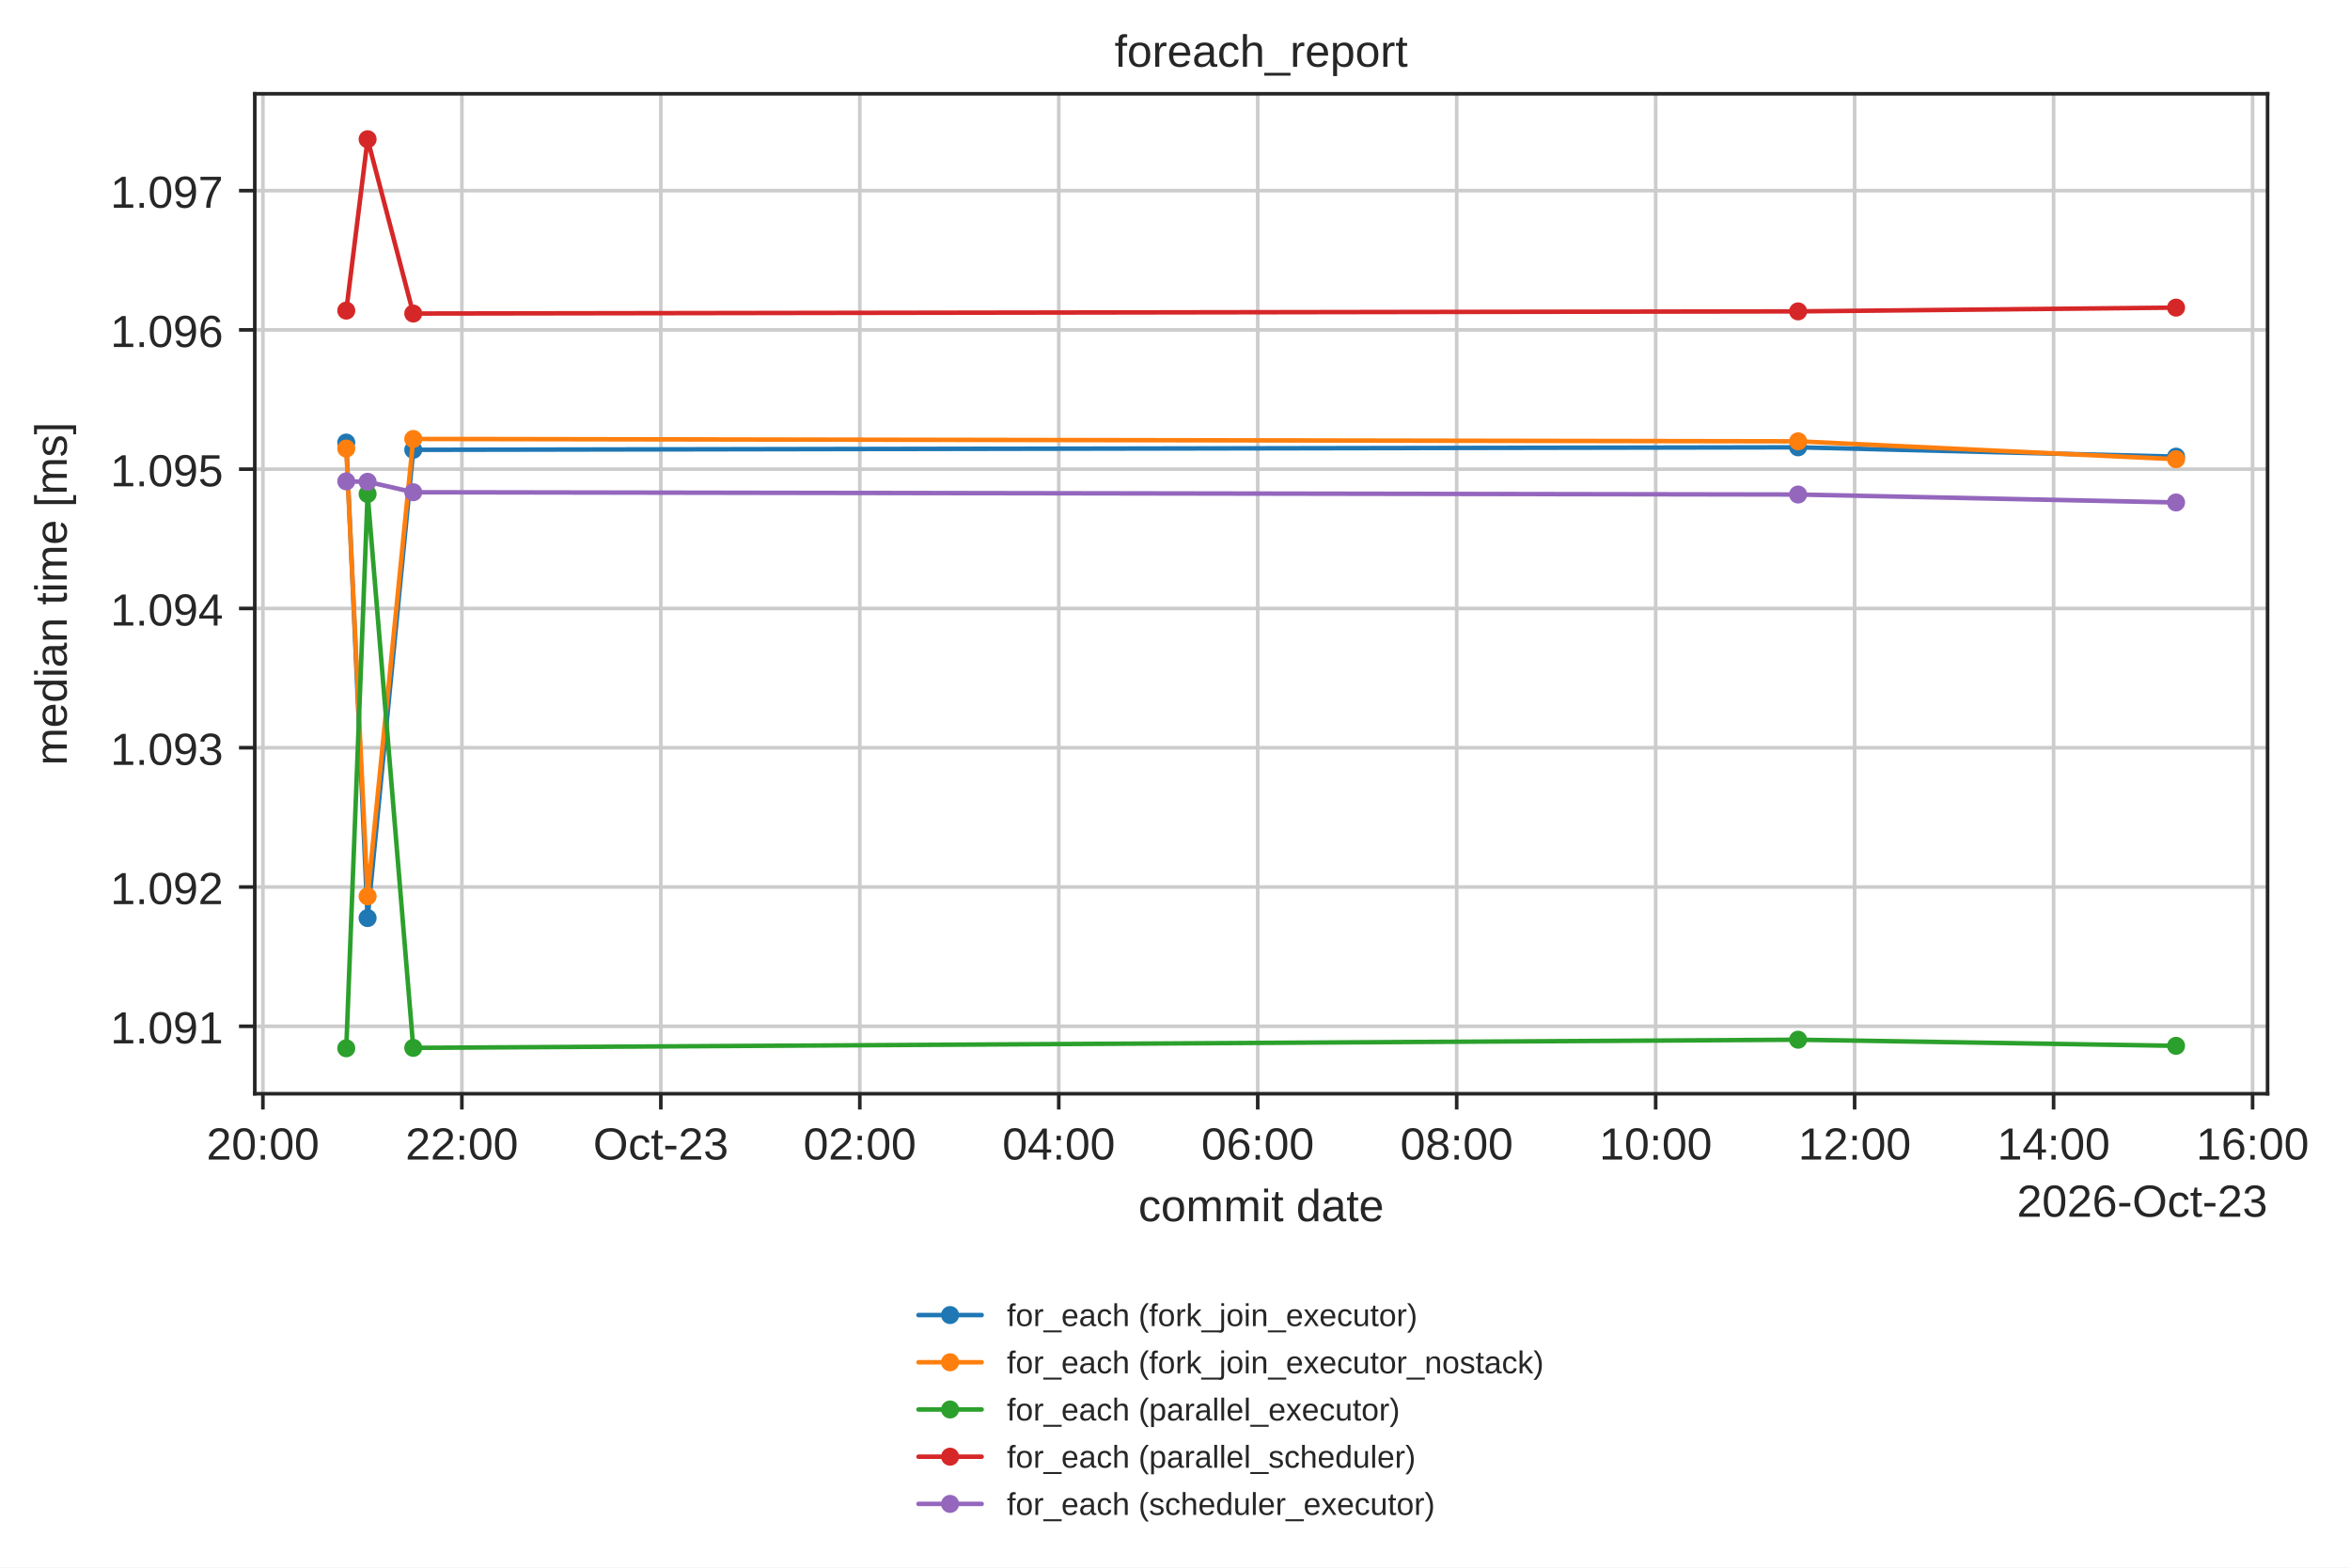
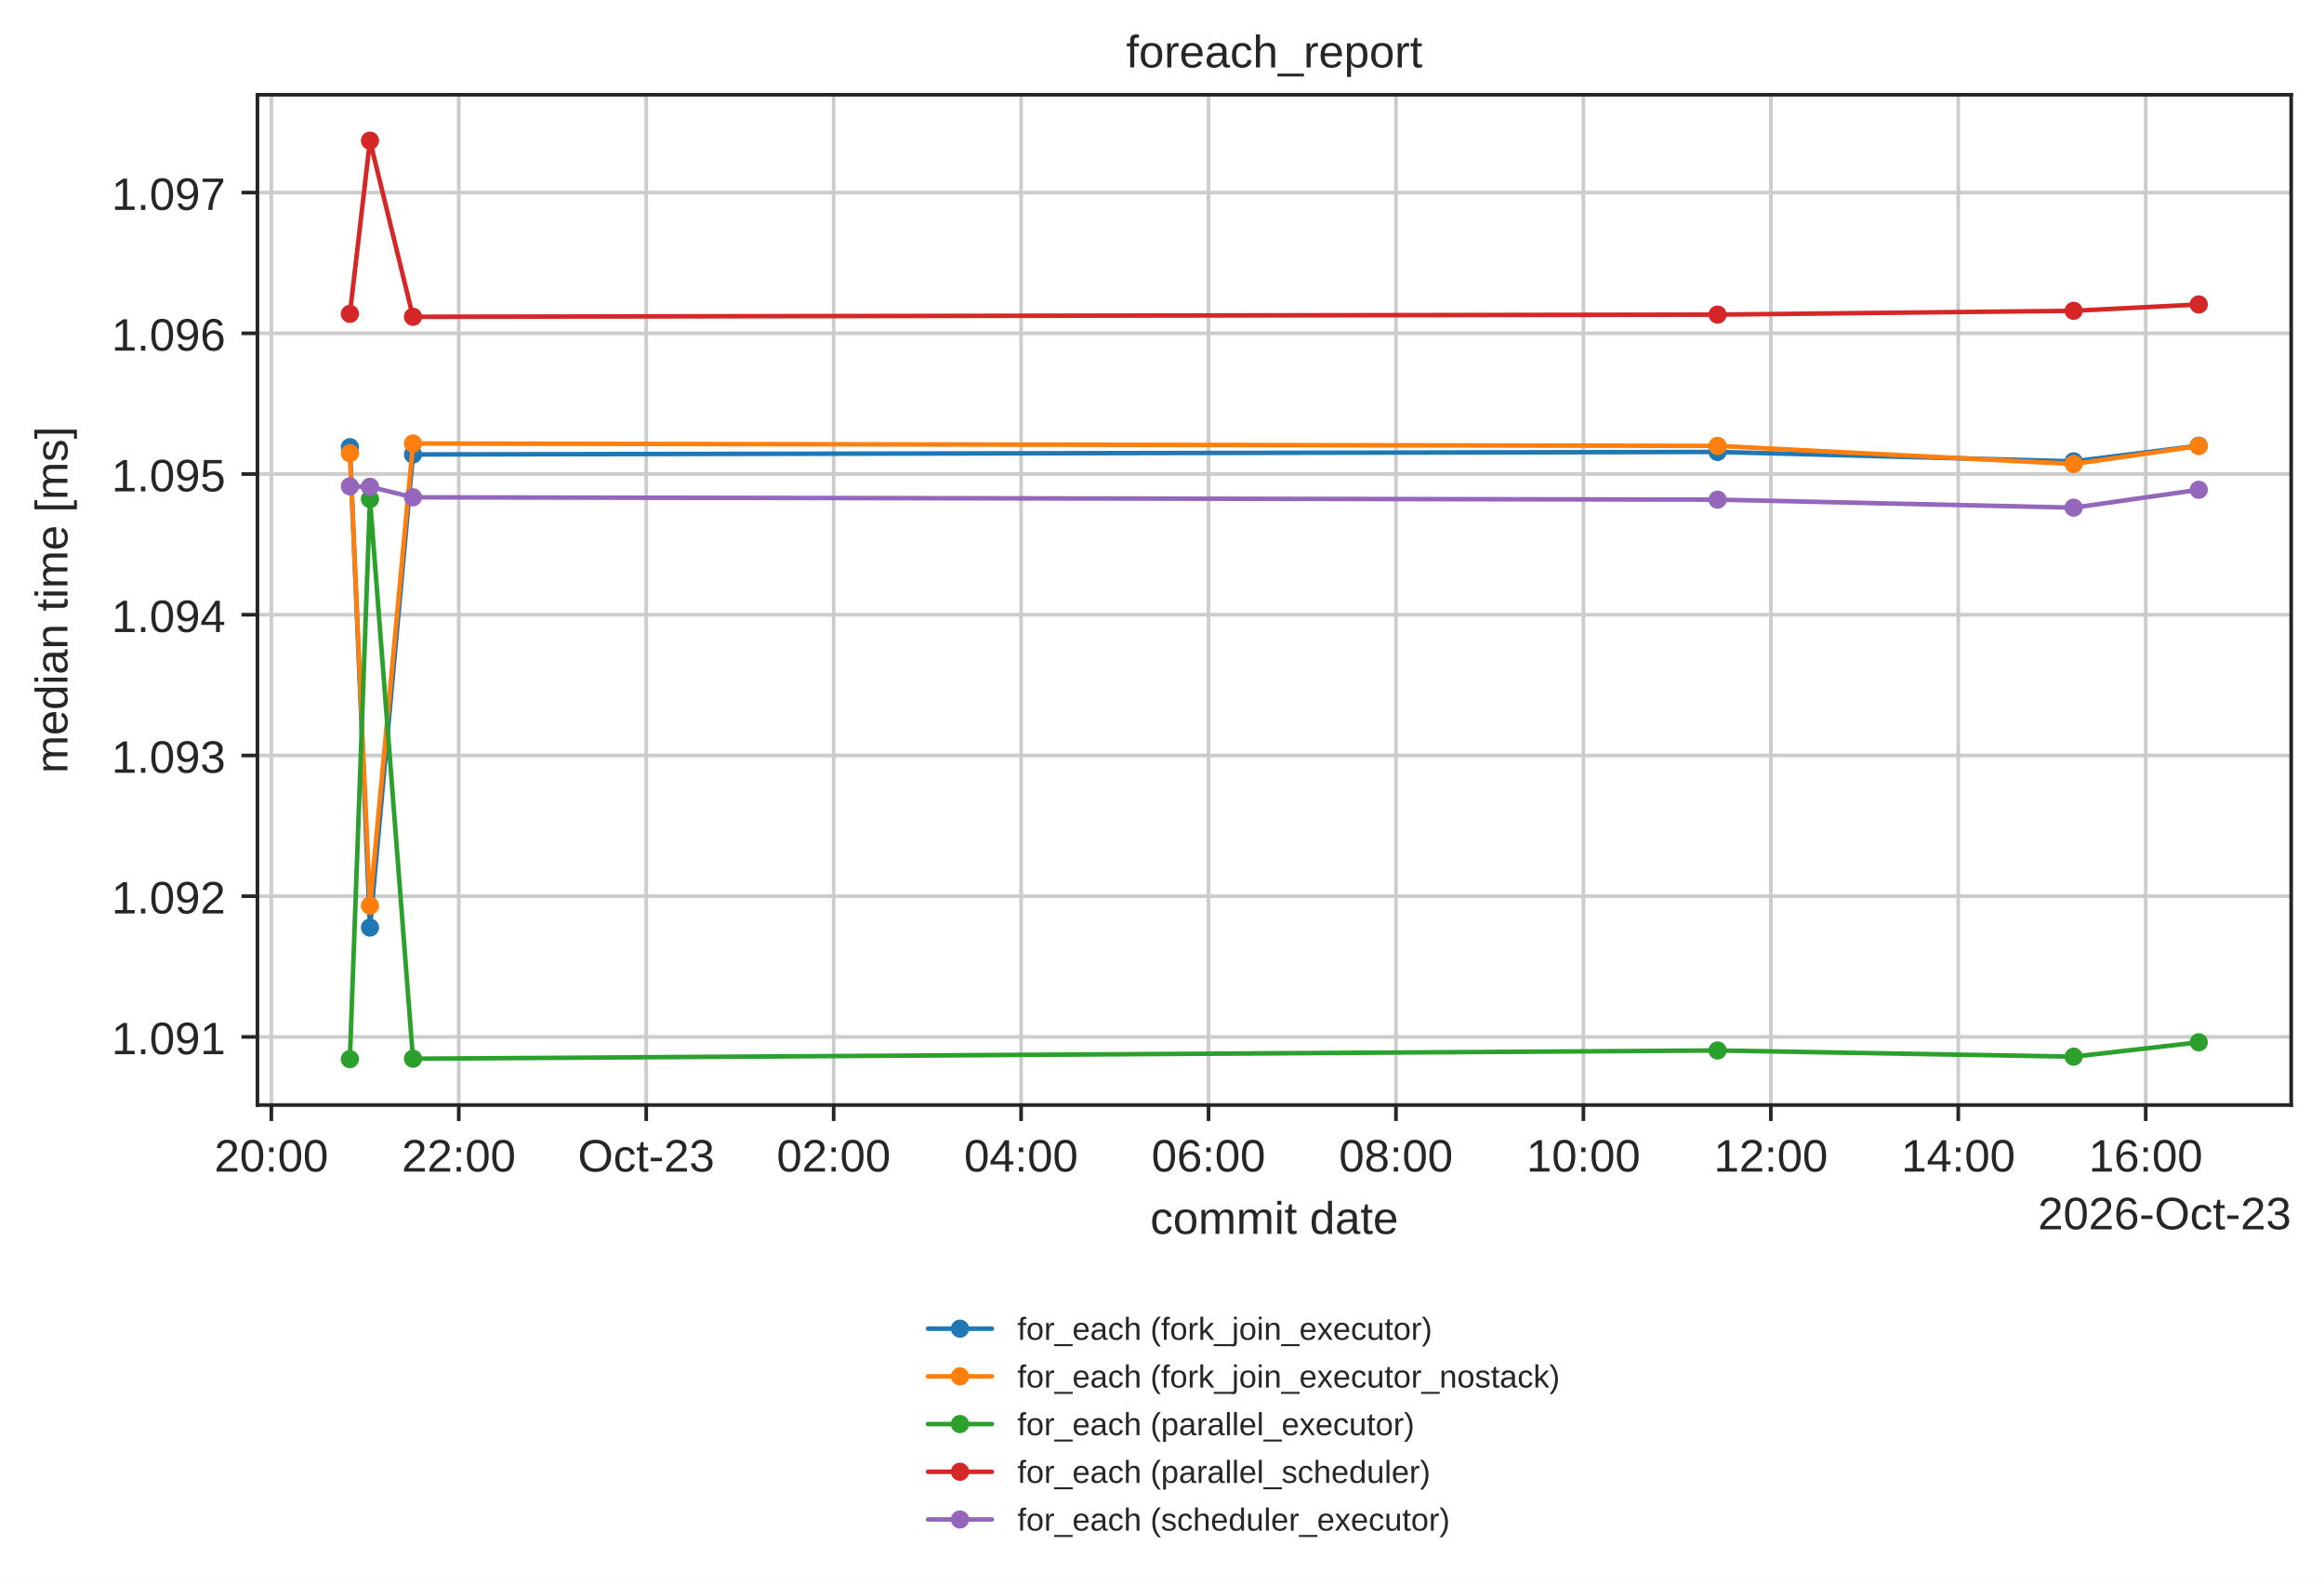
- <svg xmlns="http://www.w3.org/2000/svg" xmlns:xlink="http://www.w3.org/1999/xlink" width="521.189pt" height="347.622pt" viewBox="0 0 521.189 347.622" version="1.1">
+ <svg xmlns="http://www.w3.org/2000/svg" xmlns:xlink="http://www.w3.org/1999/xlink" width="510.106pt" height="347.622pt" viewBox="0 0 510.106 347.622" version="1.1">
  <defs>
    <style type="text/css">*{stroke-linejoin: round; stroke-linecap: butt}</style>
  </defs>
  <g id="figure_1">
    <g id="patch_1">
-       <path d="M 0 347.622  L 521.189 347.622  L 521.189 0  L 0 0  z " style="fill: #ffffff" />
+       <path d="M 0 347.622  L 510.106 347.622  L 510.106 0  L 0 0  z " style="fill: #ffffff" />
    </g>
    <g id="axes_1">
      <g id="patch_2">
        <path d="M 56.506 242.558  L 502.906 242.558  L 502.906 20.798  L 56.506 20.798  z " style="fill: #ffffff" />
      </g>
      <g id="matplotlib.axis_1">
        <g id="xtick_1">
          <g id="line2d_1">
-             <path d="M 58.307 242.558  L 58.307 20.798  " clip-path="url(#pbe3b79be6a)" style="fill: none; stroke: #cccccc; stroke-width: 0.8; stroke-linecap: round" />
+             <path d="M 59.558 242.558  L 59.558 20.798  " clip-path="url(#pbe3b79be6a)" style="fill: none; stroke: #cccccc; stroke-width: 0.8; stroke-linecap: round" />
          </g>
          <g id="line2d_2">
            <defs>
              <path id="mdfc5214045" d="M 0 0  L 0 3.5  " style="stroke: #262626; stroke-width: 0.8" />
            </defs>
            <g>
-               <use xlink:href="#mdfc5214045" x="58.307" y="242.558" style="fill: #262626; stroke: #262626; stroke-width: 0.8" />
+               <use xlink:href="#mdfc5214045" x="59.558" y="242.558" style="fill: #262626; stroke: #262626; stroke-width: 0.8" />
            </g>
          </g>
          <g id="text_1">
-             <text style="fill: #262626; font: 10px 'Arial', 'DejaVu Sans', 'Liberation Sans', 'Bitstream Vera Sans', sans-serif; text-anchor: middle" x="58.307" y="257.157" transform="rotate(-0 58.30658 257.1569)">20:00</text>
+             <text style="fill: #262626; font: 10px 'Arial', 'DejaVu Sans', 'Liberation Sans', 'Bitstream Vera Sans', sans-serif; text-anchor: middle" x="59.558" y="257.157" transform="rotate(-0 59.55784 257.1569)">20:00</text>
          </g>
        </g>
        <g id="xtick_2">
          <g id="line2d_3">
-             <path d="M 102.434 242.558  L 102.434 20.798  " clip-path="url(#pbe3b79be6a)" style="fill: none; stroke: #cccccc; stroke-width: 0.8; stroke-linecap: round" />
+             <path d="M 100.699 242.558  L 100.699 20.798  " clip-path="url(#pbe3b79be6a)" style="fill: none; stroke: #cccccc; stroke-width: 0.8; stroke-linecap: round" />
          </g>
          <g id="line2d_4">
            <g>
-               <use xlink:href="#mdfc5214045" x="102.434" y="242.558" style="fill: #262626; stroke: #262626; stroke-width: 0.8" />
+               <use xlink:href="#mdfc5214045" x="100.699" y="242.558" style="fill: #262626; stroke: #262626; stroke-width: 0.8" />
            </g>
          </g>
          <g id="text_2">
-             <text style="fill: #262626; font: 10px 'Arial', 'DejaVu Sans', 'Liberation Sans', 'Bitstream Vera Sans', sans-serif; text-anchor: middle" x="102.434" y="257.157" transform="rotate(-0 102.4339 257.1569)">22:00</text>
+             <text style="fill: #262626; font: 10px 'Arial', 'DejaVu Sans', 'Liberation Sans', 'Bitstream Vera Sans', sans-serif; text-anchor: middle" x="100.699" y="257.157" transform="rotate(-0 100.6991 257.1569)">22:00</text>
          </g>
        </g>
        <g id="xtick_3">
          <g id="line2d_5">
-             <path d="M 146.561 242.558  L 146.561 20.798  " clip-path="url(#pbe3b79be6a)" style="fill: none; stroke: #cccccc; stroke-width: 0.8; stroke-linecap: round" />
+             <path d="M 141.84 242.558  L 141.84 20.798  " clip-path="url(#pbe3b79be6a)" style="fill: none; stroke: #cccccc; stroke-width: 0.8; stroke-linecap: round" />
          </g>
          <g id="line2d_6">
            <g>
-               <use xlink:href="#mdfc5214045" x="146.561" y="242.558" style="fill: #262626; stroke: #262626; stroke-width: 0.8" />
+               <use xlink:href="#mdfc5214045" x="141.84" y="242.558" style="fill: #262626; stroke: #262626; stroke-width: 0.8" />
            </g>
          </g>
          <g id="text_3">
-             <text style="fill: #262626; font: 10px 'Arial', 'DejaVu Sans', 'Liberation Sans', 'Bitstream Vera Sans', sans-serif; text-anchor: middle" x="146.561" y="257.157" transform="rotate(-0 146.5612 257.1569)">Oct-23</text>
+             <text style="fill: #262626; font: 10px 'Arial', 'DejaVu Sans', 'Liberation Sans', 'Bitstream Vera Sans', sans-serif; text-anchor: middle" x="141.84" y="257.157" transform="rotate(-0 141.8403 257.1569)">Oct-23</text>
          </g>
        </g>
        <g id="xtick_4">
          <g id="line2d_7">
-             <path d="M 190.689 242.558  L 190.689 20.798  " clip-path="url(#pbe3b79be6a)" style="fill: none; stroke: #cccccc; stroke-width: 0.8; stroke-linecap: round" />
+             <path d="M 182.982 242.558  L 182.982 20.798  " clip-path="url(#pbe3b79be6a)" style="fill: none; stroke: #cccccc; stroke-width: 0.8; stroke-linecap: round" />
          </g>
          <g id="line2d_8">
            <g>
-               <use xlink:href="#mdfc5214045" x="190.689" y="242.558" style="fill: #262626; stroke: #262626; stroke-width: 0.8" />
+               <use xlink:href="#mdfc5214045" x="182.982" y="242.558" style="fill: #262626; stroke: #262626; stroke-width: 0.8" />
            </g>
          </g>
          <g id="text_4">
-             <text style="fill: #262626; font: 10px 'Arial', 'DejaVu Sans', 'Liberation Sans', 'Bitstream Vera Sans', sans-serif; text-anchor: middle" x="190.689" y="257.157" transform="rotate(-0 190.6886 257.1569)">02:00</text>
+             <text style="fill: #262626; font: 10px 'Arial', 'DejaVu Sans', 'Liberation Sans', 'Bitstream Vera Sans', sans-serif; text-anchor: middle" x="182.982" y="257.157" transform="rotate(-0 182.9815 257.1569)">02:00</text>
          </g>
        </g>
        <g id="xtick_5">
          <g id="line2d_9">
-             <path d="M 234.816 242.558  L 234.816 20.798  " clip-path="url(#pbe3b79be6a)" style="fill: none; stroke: #cccccc; stroke-width: 0.8; stroke-linecap: round" />
+             <path d="M 224.123 242.558  L 224.123 20.798  " clip-path="url(#pbe3b79be6a)" style="fill: none; stroke: #cccccc; stroke-width: 0.8; stroke-linecap: round" />
          </g>
          <g id="line2d_10">
            <g>
-               <use xlink:href="#mdfc5214045" x="234.816" y="242.558" style="fill: #262626; stroke: #262626; stroke-width: 0.8" />
+               <use xlink:href="#mdfc5214045" x="224.123" y="242.558" style="fill: #262626; stroke: #262626; stroke-width: 0.8" />
            </g>
          </g>
          <g id="text_5">
-             <text style="fill: #262626; font: 10px 'Arial', 'DejaVu Sans', 'Liberation Sans', 'Bitstream Vera Sans', sans-serif; text-anchor: middle" x="234.816" y="257.157" transform="rotate(-0 234.8159 257.1569)">04:00</text>
+             <text style="fill: #262626; font: 10px 'Arial', 'DejaVu Sans', 'Liberation Sans', 'Bitstream Vera Sans', sans-serif; text-anchor: middle" x="224.123" y="257.157" transform="rotate(-0 224.1227 257.1569)">04:00</text>
          </g>
        </g>
        <g id="xtick_6">
          <g id="line2d_11">
-             <path d="M 278.943 242.558  L 278.943 20.798  " clip-path="url(#pbe3b79be6a)" style="fill: none; stroke: #cccccc; stroke-width: 0.8; stroke-linecap: round" />
+             <path d="M 265.264 242.558  L 265.264 20.798  " clip-path="url(#pbe3b79be6a)" style="fill: none; stroke: #cccccc; stroke-width: 0.8; stroke-linecap: round" />
          </g>
          <g id="line2d_12">
            <g>
-               <use xlink:href="#mdfc5214045" x="278.943" y="242.558" style="fill: #262626; stroke: #262626; stroke-width: 0.8" />
+               <use xlink:href="#mdfc5214045" x="265.264" y="242.558" style="fill: #262626; stroke: #262626; stroke-width: 0.8" />
            </g>
          </g>
          <g id="text_6">
-             <text style="fill: #262626; font: 10px 'Arial', 'DejaVu Sans', 'Liberation Sans', 'Bitstream Vera Sans', sans-serif; text-anchor: middle" x="278.943" y="257.157" transform="rotate(-0 278.9432 257.1569)">06:00</text>
+             <text style="fill: #262626; font: 10px 'Arial', 'DejaVu Sans', 'Liberation Sans', 'Bitstream Vera Sans', sans-serif; text-anchor: middle" x="265.264" y="257.157" transform="rotate(-0 265.264 257.1569)">06:00</text>
          </g>
        </g>
        <g id="xtick_7">
          <g id="line2d_13">
-             <path d="M 323.071 242.558  L 323.071 20.798  " clip-path="url(#pbe3b79be6a)" style="fill: none; stroke: #cccccc; stroke-width: 0.8; stroke-linecap: round" />
+             <path d="M 306.405 242.558  L 306.405 20.798  " clip-path="url(#pbe3b79be6a)" style="fill: none; stroke: #cccccc; stroke-width: 0.8; stroke-linecap: round" />
          </g>
          <g id="line2d_14">
            <g>
-               <use xlink:href="#mdfc5214045" x="323.071" y="242.558" style="fill: #262626; stroke: #262626; stroke-width: 0.8" />
+               <use xlink:href="#mdfc5214045" x="306.405" y="242.558" style="fill: #262626; stroke: #262626; stroke-width: 0.8" />
            </g>
          </g>
          <g id="text_7">
-             <text style="fill: #262626; font: 10px 'Arial', 'DejaVu Sans', 'Liberation Sans', 'Bitstream Vera Sans', sans-serif; text-anchor: middle" x="323.071" y="257.157" transform="rotate(-0 323.0705 257.1569)">08:00</text>
+             <text style="fill: #262626; font: 10px 'Arial', 'DejaVu Sans', 'Liberation Sans', 'Bitstream Vera Sans', sans-serif; text-anchor: middle" x="306.405" y="257.157" transform="rotate(-0 306.4052 257.1569)">08:00</text>
          </g>
        </g>
        <g id="xtick_8">
          <g id="line2d_15">
-             <path d="M 367.198 242.558  L 367.198 20.798  " clip-path="url(#pbe3b79be6a)" style="fill: none; stroke: #cccccc; stroke-width: 0.8; stroke-linecap: round" />
+             <path d="M 347.546 242.558  L 347.546 20.798  " clip-path="url(#pbe3b79be6a)" style="fill: none; stroke: #cccccc; stroke-width: 0.8; stroke-linecap: round" />
          </g>
          <g id="line2d_16">
            <g>
-               <use xlink:href="#mdfc5214045" x="367.198" y="242.558" style="fill: #262626; stroke: #262626; stroke-width: 0.8" />
+               <use xlink:href="#mdfc5214045" x="347.546" y="242.558" style="fill: #262626; stroke: #262626; stroke-width: 0.8" />
            </g>
          </g>
          <g id="text_8">
-             <text style="fill: #262626; font: 10px 'Arial', 'DejaVu Sans', 'Liberation Sans', 'Bitstream Vera Sans', sans-serif; text-anchor: middle" x="367.198" y="257.157" transform="rotate(-0 367.1979 257.1569)">10:00</text>
+             <text style="fill: #262626; font: 10px 'Arial', 'DejaVu Sans', 'Liberation Sans', 'Bitstream Vera Sans', sans-serif; text-anchor: middle" x="347.546" y="257.157" transform="rotate(-0 347.5464 257.1569)">10:00</text>
          </g>
        </g>
        <g id="xtick_9">
          <g id="line2d_17">
-             <path d="M 411.325 242.558  L 411.325 20.798  " clip-path="url(#pbe3b79be6a)" style="fill: none; stroke: #cccccc; stroke-width: 0.8; stroke-linecap: round" />
+             <path d="M 388.688 242.558  L 388.688 20.798  " clip-path="url(#pbe3b79be6a)" style="fill: none; stroke: #cccccc; stroke-width: 0.8; stroke-linecap: round" />
          </g>
          <g id="line2d_18">
            <g>
-               <use xlink:href="#mdfc5214045" x="411.325" y="242.558" style="fill: #262626; stroke: #262626; stroke-width: 0.8" />
+               <use xlink:href="#mdfc5214045" x="388.688" y="242.558" style="fill: #262626; stroke: #262626; stroke-width: 0.8" />
            </g>
          </g>
          <g id="text_9">
-             <text style="fill: #262626; font: 10px 'Arial', 'DejaVu Sans', 'Liberation Sans', 'Bitstream Vera Sans', sans-serif; text-anchor: middle" x="411.325" y="257.157" transform="rotate(-0 411.3252 257.1569)">12:00</text>
+             <text style="fill: #262626; font: 10px 'Arial', 'DejaVu Sans', 'Liberation Sans', 'Bitstream Vera Sans', sans-serif; text-anchor: middle" x="388.688" y="257.157" transform="rotate(-0 388.6876 257.1569)">12:00</text>
          </g>
        </g>
        <g id="xtick_10">
          <g id="line2d_19">
-             <path d="M 455.453 242.558  L 455.453 20.798  " clip-path="url(#pbe3b79be6a)" style="fill: none; stroke: #cccccc; stroke-width: 0.8; stroke-linecap: round" />
+             <path d="M 429.829 242.558  L 429.829 20.798  " clip-path="url(#pbe3b79be6a)" style="fill: none; stroke: #cccccc; stroke-width: 0.8; stroke-linecap: round" />
          </g>
          <g id="line2d_20">
            <g>
-               <use xlink:href="#mdfc5214045" x="455.453" y="242.558" style="fill: #262626; stroke: #262626; stroke-width: 0.8" />
+               <use xlink:href="#mdfc5214045" x="429.829" y="242.558" style="fill: #262626; stroke: #262626; stroke-width: 0.8" />
            </g>
          </g>
          <g id="text_10">
-             <text style="fill: #262626; font: 10px 'Arial', 'DejaVu Sans', 'Liberation Sans', 'Bitstream Vera Sans', sans-serif; text-anchor: middle" x="455.453" y="257.157" transform="rotate(-0 455.4525 257.1569)">14:00</text>
+             <text style="fill: #262626; font: 10px 'Arial', 'DejaVu Sans', 'Liberation Sans', 'Bitstream Vera Sans', sans-serif; text-anchor: middle" x="429.829" y="257.157" transform="rotate(-0 429.8289 257.1569)">14:00</text>
          </g>
        </g>
        <g id="xtick_11">
          <g id="line2d_21">
-             <path d="M 499.58 242.558  L 499.58 20.798  " clip-path="url(#pbe3b79be6a)" style="fill: none; stroke: #cccccc; stroke-width: 0.8; stroke-linecap: round" />
+             <path d="M 470.97 242.558  L 470.97 20.798  " clip-path="url(#pbe3b79be6a)" style="fill: none; stroke: #cccccc; stroke-width: 0.8; stroke-linecap: round" />
          </g>
          <g id="line2d_22">
            <g>
-               <use xlink:href="#mdfc5214045" x="499.58" y="242.558" style="fill: #262626; stroke: #262626; stroke-width: 0.8" />
+               <use xlink:href="#mdfc5214045" x="470.97" y="242.558" style="fill: #262626; stroke: #262626; stroke-width: 0.8" />
            </g>
          </g>
          <g id="text_11">
-             <text style="fill: #262626; font: 10px 'Arial', 'DejaVu Sans', 'Liberation Sans', 'Bitstream Vera Sans', sans-serif; text-anchor: middle" x="499.58" y="257.157" transform="rotate(-0 499.5798 257.1569)">16:00</text>
+             <text style="fill: #262626; font: 10px 'Arial', 'DejaVu Sans', 'Liberation Sans', 'Bitstream Vera Sans', sans-serif; text-anchor: middle" x="470.97" y="257.157" transform="rotate(-0 470.9701 257.1569)">16:00</text>
          </g>
        </g>
        <g id="text_12">
          <text style="fill: #262626; font: 10px 'Arial', 'DejaVu Sans', 'Liberation Sans', 'Bitstream Vera Sans', sans-serif; text-anchor: middle" x="279.706" y="270.835" transform="rotate(-0 279.7063 270.835)">commit date</text>
        </g>
        <g id="text_13">
          <text style="fill: #262626; font: 10px 'Arial', 'DejaVu Sans', 'Liberation Sans', 'Bitstream Vera Sans', sans-serif; text-anchor: end" x="502.906" y="269.835" transform="rotate(-0 502.9062 269.835)">2026-Oct-23</text>
        </g>
      </g>
      <g id="matplotlib.axis_2">
        <g id="ytick_1">
          <g id="line2d_23">
            <path d="M 56.506 227.598  L 502.906 227.598  " clip-path="url(#pbe3b79be6a)" style="fill: none; stroke: #cccccc; stroke-width: 0.8; stroke-linecap: round" />
          </g>
          <g id="line2d_24">
            <defs>
              <path id="m414165cd4d" d="M 0 0  L -3.5 0  " style="stroke: #262626; stroke-width: 0.8" />
            </defs>
            <g>
              <use xlink:href="#m414165cd4d" x="56.506" y="227.598" style="fill: #262626; stroke: #262626; stroke-width: 0.8" />
            </g>
          </g>
          <g id="text_14">
            <text style="fill: #262626; font: 10px 'Arial', 'DejaVu Sans', 'Liberation Sans', 'Bitstream Vera Sans', sans-serif; text-anchor: end" x="49.506" y="231.397" transform="rotate(-0 49.50625 231.3975)">1.091</text>
          </g>
        </g>
        <g id="ytick_2">
          <g id="line2d_25">
            <path d="M 56.506 196.711  L 502.906 196.711  " clip-path="url(#pbe3b79be6a)" style="fill: none; stroke: #cccccc; stroke-width: 0.8; stroke-linecap: round" />
          </g>
          <g id="line2d_26">
            <g>
              <use xlink:href="#m414165cd4d" x="56.506" y="196.711" style="fill: #262626; stroke: #262626; stroke-width: 0.8" />
            </g>
          </g>
          <g id="text_15">
            <text style="fill: #262626; font: 10px 'Arial', 'DejaVu Sans', 'Liberation Sans', 'Bitstream Vera Sans', sans-serif; text-anchor: end" x="49.506" y="200.51" transform="rotate(-0 49.50625 200.5104)">1.092</text>
          </g>
        </g>
        <g id="ytick_3">
          <g id="line2d_27">
            <path d="M 56.506 165.824  L 502.906 165.824  " clip-path="url(#pbe3b79be6a)" style="fill: none; stroke: #cccccc; stroke-width: 0.8; stroke-linecap: round" />
          </g>
          <g id="line2d_28">
            <g>
              <use xlink:href="#m414165cd4d" x="56.506" y="165.824" style="fill: #262626; stroke: #262626; stroke-width: 0.8" />
            </g>
          </g>
          <g id="text_16">
            <text style="fill: #262626; font: 10px 'Arial', 'DejaVu Sans', 'Liberation Sans', 'Bitstream Vera Sans', sans-serif; text-anchor: end" x="49.506" y="169.623" transform="rotate(-0 49.50625 169.6233)">1.093</text>
          </g>
        </g>
        <g id="ytick_4">
          <g id="line2d_29">
            <path d="M 56.506 134.937  L 502.906 134.937  " clip-path="url(#pbe3b79be6a)" style="fill: none; stroke: #cccccc; stroke-width: 0.8; stroke-linecap: round" />
          </g>
          <g id="line2d_30">
            <g>
              <use xlink:href="#m414165cd4d" x="56.506" y="134.937" style="fill: #262626; stroke: #262626; stroke-width: 0.8" />
            </g>
          </g>
          <g id="text_17">
            <text style="fill: #262626; font: 10px 'Arial', 'DejaVu Sans', 'Liberation Sans', 'Bitstream Vera Sans', sans-serif; text-anchor: end" x="49.506" y="138.736" transform="rotate(-0 49.50625 138.7362)">1.094</text>
          </g>
        </g>
        <g id="ytick_5">
          <g id="line2d_31">
            <path d="M 56.506 104.05  L 502.906 104.05  " clip-path="url(#pbe3b79be6a)" style="fill: none; stroke: #cccccc; stroke-width: 0.8; stroke-linecap: round" />
          </g>
          <g id="line2d_32">
            <g>
              <use xlink:href="#m414165cd4d" x="56.506" y="104.05" style="fill: #262626; stroke: #262626; stroke-width: 0.8" />
            </g>
          </g>
          <g id="text_18">
            <text style="fill: #262626; font: 10px 'Arial', 'DejaVu Sans', 'Liberation Sans', 'Bitstream Vera Sans', sans-serif; text-anchor: end" x="49.506" y="107.849" transform="rotate(-0 49.50625 107.8492)">1.095</text>
          </g>
        </g>
        <g id="ytick_6">
          <g id="line2d_33">
            <path d="M 56.506 73.163  L 502.906 73.163  " clip-path="url(#pbe3b79be6a)" style="fill: none; stroke: #cccccc; stroke-width: 0.8; stroke-linecap: round" />
          </g>
          <g id="line2d_34">
            <g>
              <use xlink:href="#m414165cd4d" x="56.506" y="73.163" style="fill: #262626; stroke: #262626; stroke-width: 0.8" />
            </g>
          </g>
          <g id="text_19">
            <text style="fill: #262626; font: 10px 'Arial', 'DejaVu Sans', 'Liberation Sans', 'Bitstream Vera Sans', sans-serif; text-anchor: end" x="49.506" y="76.962" transform="rotate(-0 49.50625 76.96207)">1.096</text>
          </g>
        </g>
        <g id="ytick_7">
          <g id="line2d_35">
            <path d="M 56.506 42.276  L 502.906 42.276  " clip-path="url(#pbe3b79be6a)" style="fill: none; stroke: #cccccc; stroke-width: 0.8; stroke-linecap: round" />
          </g>
          <g id="line2d_36">
            <g>
              <use xlink:href="#m414165cd4d" x="56.506" y="42.276" style="fill: #262626; stroke: #262626; stroke-width: 0.8" />
            </g>
          </g>
          <g id="text_20">
            <text style="fill: #262626; font: 10px 'Arial', 'DejaVu Sans', 'Liberation Sans', 'Bitstream Vera Sans', sans-serif; text-anchor: end" x="49.506" y="46.075" transform="rotate(-0 49.50625 46.07499)">1.097</text>
          </g>
        </g>
        <g id="text_21">
          <text style="fill: #262626; font: 10px 'Arial', 'DejaVu Sans', 'Liberation Sans', 'Bitstream Vera Sans', sans-serif; text-anchor: middle" x="14.798" y="131.678" transform="rotate(-90 14.79844 131.6784)">median time [ms]</text>
        </g>
      </g>
      <g id="line2d_37">
-         <path d="M 76.797 98.151  L 81.529 203.599  L 91.653 99.757  L 398.786 99.201  L 482.615 101.27  " clip-path="url(#pbe3b79be6a)" style="fill: none; stroke: #1f77b4; stroke-linecap: round" />
+         <path d="M 76.797 98.151  L 81.208 203.599  L 90.648 99.757  L 376.997 99.201  L 455.154 101.27  L 482.615 97.842  " clip-path="url(#pbe3b79be6a)" style="fill: none; stroke: #1f77b4; stroke-linecap: round" />
        <defs>
          <path id="m20e5526daa" d="M 0 1.5  C 0.398 1.5 0.779 1.342 1.061 1.061  C 1.342 0.779 1.5 0.398 1.5 0  C 1.5 -0.398 1.342 -0.779 1.061 -1.061  C 0.779 -1.342 0.398 -1.5 0 -1.5  C -0.398 -1.5 -0.779 -1.342 -1.061 -1.061  C -1.342 -0.779 -1.5 -0.398 -1.5 0  C -1.5 0.398 -1.342 0.779 -1.061 1.061  C -0.779 1.342 -0.398 1.5 0 1.5  z " style="stroke: #1f77b4" />
        </defs>
        <g clip-path="url(#pbe3b79be6a)">
          <use xlink:href="#m20e5526daa" x="76.797" y="98.151" style="fill: #1f77b4; stroke: #1f77b4" />
-           <use xlink:href="#m20e5526daa" x="81.529" y="203.599" style="fill: #1f77b4; stroke: #1f77b4" />
-           <use xlink:href="#m20e5526daa" x="91.653" y="99.757" style="fill: #1f77b4; stroke: #1f77b4" />
-           <use xlink:href="#m20e5526daa" x="398.786" y="99.201" style="fill: #1f77b4; stroke: #1f77b4" />
-           <use xlink:href="#m20e5526daa" x="482.615" y="101.27" style="fill: #1f77b4; stroke: #1f77b4" />
+           <use xlink:href="#m20e5526daa" x="81.208" y="203.599" style="fill: #1f77b4; stroke: #1f77b4" />
+           <use xlink:href="#m20e5526daa" x="90.648" y="99.757" style="fill: #1f77b4; stroke: #1f77b4" />
+           <use xlink:href="#m20e5526daa" x="376.997" y="99.201" style="fill: #1f77b4; stroke: #1f77b4" />
+           <use xlink:href="#m20e5526daa" x="455.154" y="101.27" style="fill: #1f77b4; stroke: #1f77b4" />
+           <use xlink:href="#m20e5526daa" x="482.615" y="97.842" style="fill: #1f77b4; stroke: #1f77b4" />
        </g>
      </g>
      <g id="line2d_38">
-         <path d="M 76.797 99.479  L 81.529 198.781  L 91.653 97.347  L 398.786 97.873  L 482.615 101.842  " clip-path="url(#pbe3b79be6a)" style="fill: none; stroke: #ff7f0e; stroke-linecap: round" />
+         <path d="M 76.797 99.479  L 81.208 198.781  L 90.648 97.347  L 376.997 97.873  L 455.154 101.842  L 482.615 97.903  " clip-path="url(#pbe3b79be6a)" style="fill: none; stroke: #ff7f0e; stroke-linecap: round" />
        <defs>
          <path id="m8123a8acb4" d="M 0 1.5  C 0.398 1.5 0.779 1.342 1.061 1.061  C 1.342 0.779 1.5 0.398 1.5 0  C 1.5 -0.398 1.342 -0.779 1.061 -1.061  C 0.779 -1.342 0.398 -1.5 0 -1.5  C -0.398 -1.5 -0.779 -1.342 -1.061 -1.061  C -1.342 -0.779 -1.5 -0.398 -1.5 0  C -1.5 0.398 -1.342 0.779 -1.061 1.061  C -0.779 1.342 -0.398 1.5 0 1.5  z " style="stroke: #ff7f0e" />
        </defs>
        <g clip-path="url(#pbe3b79be6a)">
          <use xlink:href="#m8123a8acb4" x="76.797" y="99.479" style="fill: #ff7f0e; stroke: #ff7f0e" />
-           <use xlink:href="#m8123a8acb4" x="81.529" y="198.781" style="fill: #ff7f0e; stroke: #ff7f0e" />
-           <use xlink:href="#m8123a8acb4" x="91.653" y="97.347" style="fill: #ff7f0e; stroke: #ff7f0e" />
-           <use xlink:href="#m8123a8acb4" x="398.786" y="97.873" style="fill: #ff7f0e; stroke: #ff7f0e" />
-           <use xlink:href="#m8123a8acb4" x="482.615" y="101.842" style="fill: #ff7f0e; stroke: #ff7f0e" />
+           <use xlink:href="#m8123a8acb4" x="81.208" y="198.781" style="fill: #ff7f0e; stroke: #ff7f0e" />
+           <use xlink:href="#m8123a8acb4" x="90.648" y="97.347" style="fill: #ff7f0e; stroke: #ff7f0e" />
+           <use xlink:href="#m8123a8acb4" x="376.997" y="97.873" style="fill: #ff7f0e; stroke: #ff7f0e" />
+           <use xlink:href="#m8123a8acb4" x="455.154" y="101.842" style="fill: #ff7f0e; stroke: #ff7f0e" />
+           <use xlink:href="#m8123a8acb4" x="482.615" y="97.903" style="fill: #ff7f0e; stroke: #ff7f0e" />
        </g>
      </g>
      <g id="line2d_39">
-         <path d="M 76.797 232.478  L 81.529 109.548  L 91.653 232.386  L 398.786 230.579  L 482.615 231.938  " clip-path="url(#pbe3b79be6a)" style="fill: none; stroke: #2ca02c; stroke-linecap: round" />
+         <path d="M 76.797 232.478  L 81.208 109.548  L 90.648 232.386  L 376.997 230.579  L 455.154 231.938  L 482.615 228.787  " clip-path="url(#pbe3b79be6a)" style="fill: none; stroke: #2ca02c; stroke-linecap: round" />
        <defs>
          <path id="mc7b11249e2" d="M 0 1.5  C 0.398 1.5 0.779 1.342 1.061 1.061  C 1.342 0.779 1.5 0.398 1.5 0  C 1.5 -0.398 1.342 -0.779 1.061 -1.061  C 0.779 -1.342 0.398 -1.5 0 -1.5  C -0.398 -1.5 -0.779 -1.342 -1.061 -1.061  C -1.342 -0.779 -1.5 -0.398 -1.5 0  C -1.5 0.398 -1.342 0.779 -1.061 1.061  C -0.779 1.342 -0.398 1.5 0 1.5  z " style="stroke: #2ca02c" />
        </defs>
        <g clip-path="url(#pbe3b79be6a)">
          <use xlink:href="#mc7b11249e2" x="76.797" y="232.478" style="fill: #2ca02c; stroke: #2ca02c" />
-           <use xlink:href="#mc7b11249e2" x="81.529" y="109.548" style="fill: #2ca02c; stroke: #2ca02c" />
-           <use xlink:href="#mc7b11249e2" x="91.653" y="232.386" style="fill: #2ca02c; stroke: #2ca02c" />
-           <use xlink:href="#mc7b11249e2" x="398.786" y="230.579" style="fill: #2ca02c; stroke: #2ca02c" />
-           <use xlink:href="#mc7b11249e2" x="482.615" y="231.938" style="fill: #2ca02c; stroke: #2ca02c" />
+           <use xlink:href="#mc7b11249e2" x="81.208" y="109.548" style="fill: #2ca02c; stroke: #2ca02c" />
+           <use xlink:href="#mc7b11249e2" x="90.648" y="232.386" style="fill: #2ca02c; stroke: #2ca02c" />
+           <use xlink:href="#mc7b11249e2" x="376.997" y="230.579" style="fill: #2ca02c; stroke: #2ca02c" />
+           <use xlink:href="#mc7b11249e2" x="455.154" y="231.938" style="fill: #2ca02c; stroke: #2ca02c" />
+           <use xlink:href="#mc7b11249e2" x="482.615" y="228.787" style="fill: #2ca02c; stroke: #2ca02c" />
        </g>
      </g>
      <g id="line2d_40">
-         <path d="M 76.797 68.885  L 81.529 30.878  L 91.653 69.534  L 398.786 69.055  L 482.615 68.221  " clip-path="url(#pbe3b79be6a)" style="fill: none; stroke: #d62728; stroke-linecap: round" />
+         <path d="M 76.797 68.885  L 81.208 30.878  L 90.648 69.534  L 376.997 69.055  L 455.154 68.221  L 482.615 66.831  " clip-path="url(#pbe3b79be6a)" style="fill: none; stroke: #d62728; stroke-linecap: round" />
        <defs>
          <path id="mf86c2f5334" d="M 0 1.5  C 0.398 1.5 0.779 1.342 1.061 1.061  C 1.342 0.779 1.5 0.398 1.5 0  C 1.5 -0.398 1.342 -0.779 1.061 -1.061  C 0.779 -1.342 0.398 -1.5 0 -1.5  C -0.398 -1.5 -0.779 -1.342 -1.061 -1.061  C -1.342 -0.779 -1.5 -0.398 -1.5 0  C -1.5 0.398 -1.342 0.779 -1.061 1.061  C -0.779 1.342 -0.398 1.5 0 1.5  z " style="stroke: #d62728" />
        </defs>
        <g clip-path="url(#pbe3b79be6a)">
          <use xlink:href="#mf86c2f5334" x="76.797" y="68.885" style="fill: #d62728; stroke: #d62728" />
-           <use xlink:href="#mf86c2f5334" x="81.529" y="30.878" style="fill: #d62728; stroke: #d62728" />
-           <use xlink:href="#mf86c2f5334" x="91.653" y="69.534" style="fill: #d62728; stroke: #d62728" />
-           <use xlink:href="#mf86c2f5334" x="398.786" y="69.055" style="fill: #d62728; stroke: #d62728" />
-           <use xlink:href="#mf86c2f5334" x="482.615" y="68.221" style="fill: #d62728; stroke: #d62728" />
+           <use xlink:href="#mf86c2f5334" x="81.208" y="30.878" style="fill: #d62728; stroke: #d62728" />
+           <use xlink:href="#mf86c2f5334" x="90.648" y="69.534" style="fill: #d62728; stroke: #d62728" />
+           <use xlink:href="#mf86c2f5334" x="376.997" y="69.055" style="fill: #d62728; stroke: #d62728" />
+           <use xlink:href="#mf86c2f5334" x="455.154" y="68.221" style="fill: #d62728; stroke: #d62728" />
+           <use xlink:href="#mf86c2f5334" x="482.615" y="66.831" style="fill: #d62728; stroke: #d62728" />
        </g>
      </g>
      <g id="line2d_41">
-         <path d="M 76.797 106.753  L 81.529 106.845  L 91.653 109.162  L 398.786 109.671  L 482.615 111.432  " clip-path="url(#pbe3b79be6a)" style="fill: none; stroke: #9467bd; stroke-linecap: round" />
+         <path d="M 76.797 106.753  L 81.208 106.845  L 90.648 109.162  L 376.997 109.671  L 455.154 111.432  L 482.615 107.509  " clip-path="url(#pbe3b79be6a)" style="fill: none; stroke: #9467bd; stroke-linecap: round" />
        <defs>
          <path id="mf6c61d97da" d="M 0 1.5  C 0.398 1.5 0.779 1.342 1.061 1.061  C 1.342 0.779 1.5 0.398 1.5 0  C 1.5 -0.398 1.342 -0.779 1.061 -1.061  C 0.779 -1.342 0.398 -1.5 0 -1.5  C -0.398 -1.5 -0.779 -1.342 -1.061 -1.061  C -1.342 -0.779 -1.5 -0.398 -1.5 0  C -1.5 0.398 -1.342 0.779 -1.061 1.061  C -0.779 1.342 -0.398 1.5 0 1.5  z " style="stroke: #9467bd" />
        </defs>
        <g clip-path="url(#pbe3b79be6a)">
          <use xlink:href="#mf6c61d97da" x="76.797" y="106.753" style="fill: #9467bd; stroke: #9467bd" />
-           <use xlink:href="#mf6c61d97da" x="81.529" y="106.845" style="fill: #9467bd; stroke: #9467bd" />
-           <use xlink:href="#mf6c61d97da" x="91.653" y="109.162" style="fill: #9467bd; stroke: #9467bd" />
-           <use xlink:href="#mf6c61d97da" x="398.786" y="109.671" style="fill: #9467bd; stroke: #9467bd" />
-           <use xlink:href="#mf6c61d97da" x="482.615" y="111.432" style="fill: #9467bd; stroke: #9467bd" />
+           <use xlink:href="#mf6c61d97da" x="81.208" y="106.845" style="fill: #9467bd; stroke: #9467bd" />
+           <use xlink:href="#mf6c61d97da" x="90.648" y="109.162" style="fill: #9467bd; stroke: #9467bd" />
+           <use xlink:href="#mf6c61d97da" x="376.997" y="109.671" style="fill: #9467bd; stroke: #9467bd" />
+           <use xlink:href="#mf6c61d97da" x="455.154" y="111.432" style="fill: #9467bd; stroke: #9467bd" />
+           <use xlink:href="#mf6c61d97da" x="482.615" y="107.509" style="fill: #9467bd; stroke: #9467bd" />
        </g>
      </g>
      <g id="patch_3">
        <path d="M 56.506 242.558  L 56.506 20.798  " style="fill: none; stroke: #262626; stroke-width: 0.8; stroke-linejoin: miter; stroke-linecap: square" />
      </g>
      <g id="patch_4">
        <path d="M 502.906 242.558  L 502.906 20.798  " style="fill: none; stroke: #262626; stroke-width: 0.8; stroke-linejoin: miter; stroke-linecap: square" />
      </g>
      <g id="patch_5">
        <path d="M 56.506 242.558  L 502.906 242.558  " style="fill: none; stroke: #262626; stroke-width: 0.8; stroke-linejoin: miter; stroke-linecap: square" />
      </g>
      <g id="patch_6">
        <path d="M 56.506 20.798  L 502.906 20.798  " style="fill: none; stroke: #262626; stroke-width: 0.8; stroke-linejoin: miter; stroke-linecap: square" />
      </g>
      <g id="text_22">
        <text style="fill: #262626; font: 10px 'Arial', 'DejaVu Sans', 'Liberation Sans', 'Bitstream Vera Sans', sans-serif; text-anchor: middle" x="279.706" y="14.798" transform="rotate(-0 279.7063 14.79844)">foreach_report</text>
      </g>
      <g id="legend_1">
        <g id="line2d_42">
          <path d="M 203.711 291.644  L 210.711 291.644  L 217.711 291.644  " style="fill: none; stroke: #1f77b4; stroke-linecap: round" />
          <g>
            <use xlink:href="#m20e5526daa" x="210.711" y="291.644" style="fill: #1f77b4; stroke: #1f77b4" />
          </g>
        </g>
        <g id="text_23">
          <text style="fill: #262626; font: 7px 'Arial', 'DejaVu Sans', 'Liberation Sans', 'Bitstream Vera Sans', sans-serif; text-anchor: start" x="223.311" y="294.094" transform="rotate(-0 223.3114 294.0941)">for_each (fork_join_executor)</text>
        </g>
        <g id="line2d_43">
          <path d="M 203.711 302.114  L 210.711 302.114  L 217.711 302.114  " style="fill: none; stroke: #ff7f0e; stroke-linecap: round" />
          <g>
            <use xlink:href="#m8123a8acb4" x="210.711" y="302.114" style="fill: #ff7f0e; stroke: #ff7f0e" />
          </g>
        </g>
        <g id="text_24">
          <text style="fill: #262626; font: 7px 'Arial', 'DejaVu Sans', 'Liberation Sans', 'Bitstream Vera Sans', sans-serif; text-anchor: start" x="223.311" y="304.564" transform="rotate(-0 223.3114 304.5635)">for_each (fork_join_executor_nostack)</text>
        </g>
        <g id="line2d_44">
          <path d="M 203.711 312.583  L 210.711 312.583  L 217.711 312.583  " style="fill: none; stroke: #2ca02c; stroke-linecap: round" />
          <g>
            <use xlink:href="#mc7b11249e2" x="210.711" y="312.583" style="fill: #2ca02c; stroke: #2ca02c" />
          </g>
        </g>
        <g id="text_25">
          <text style="fill: #262626; font: 7px 'Arial', 'DejaVu Sans', 'Liberation Sans', 'Bitstream Vera Sans', sans-serif; text-anchor: start" x="223.311" y="315.033" transform="rotate(-0 223.3114 315.0329)">for_each (parallel_executor)</text>
        </g>
        <g id="line2d_45">
          <path d="M 203.711 323.052  L 210.711 323.052  L 217.711 323.052  " style="fill: none; stroke: #d62728; stroke-linecap: round" />
          <g>
            <use xlink:href="#mf86c2f5334" x="210.711" y="323.052" style="fill: #d62728; stroke: #d62728" />
          </g>
        </g>
        <g id="text_26">
          <text style="fill: #262626; font: 7px 'Arial', 'DejaVu Sans', 'Liberation Sans', 'Bitstream Vera Sans', sans-serif; text-anchor: start" x="223.311" y="325.502" transform="rotate(-0 223.3114 325.5023)">for_each (parallel_scheduler)</text>
        </g>
        <g id="line2d_46">
          <path d="M 203.711 333.522  L 210.711 333.522  L 217.711 333.522  " style="fill: none; stroke: #9467bd; stroke-linecap: round" />
          <g>
            <use xlink:href="#mf6c61d97da" x="210.711" y="333.522" style="fill: #9467bd; stroke: #9467bd" />
          </g>
        </g>
        <g id="text_27">
          <text style="fill: #262626; font: 7px 'Arial', 'DejaVu Sans', 'Liberation Sans', 'Bitstream Vera Sans', sans-serif; text-anchor: start" x="223.311" y="335.972" transform="rotate(-0 223.3114 335.9716)">for_each (scheduler_executor)</text>
        </g>
      </g>
    </g>
  </g>
  <defs>
    <clipPath id="pbe3b79be6a">
      <rect x="56.506" y="20.798" width="446.4" height="221.76" />
    </clipPath>
  </defs>
</svg>
